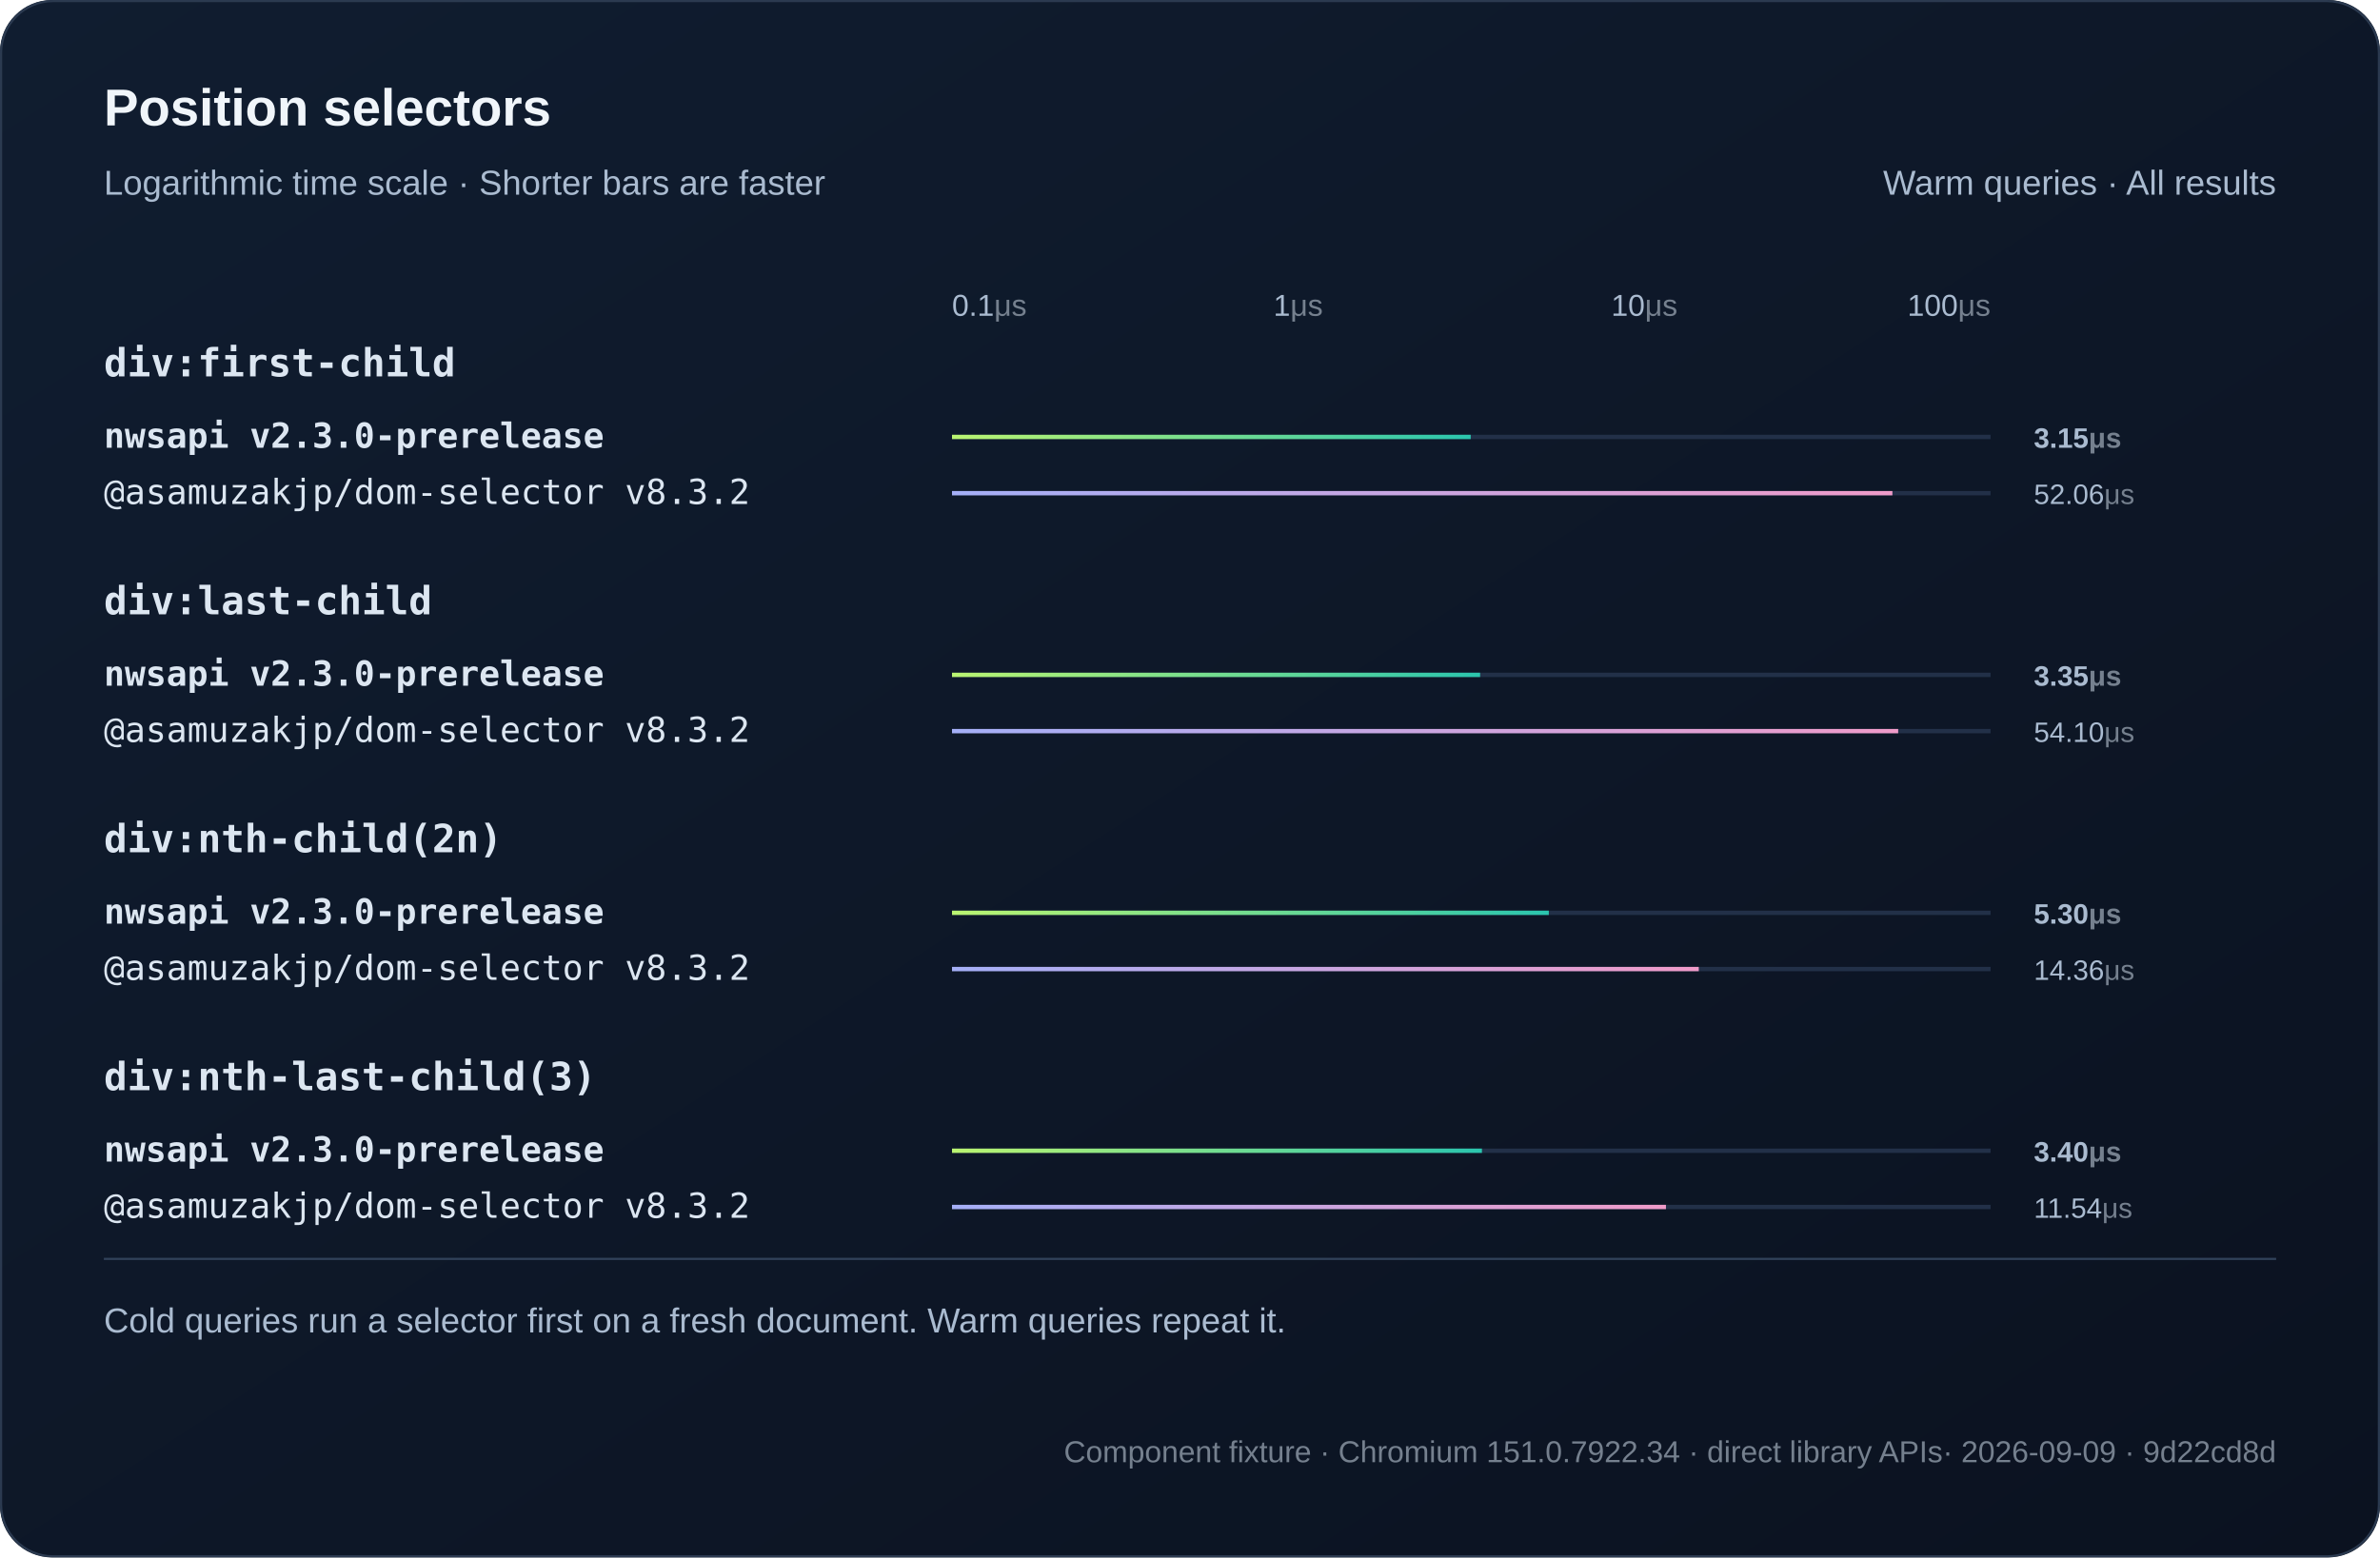
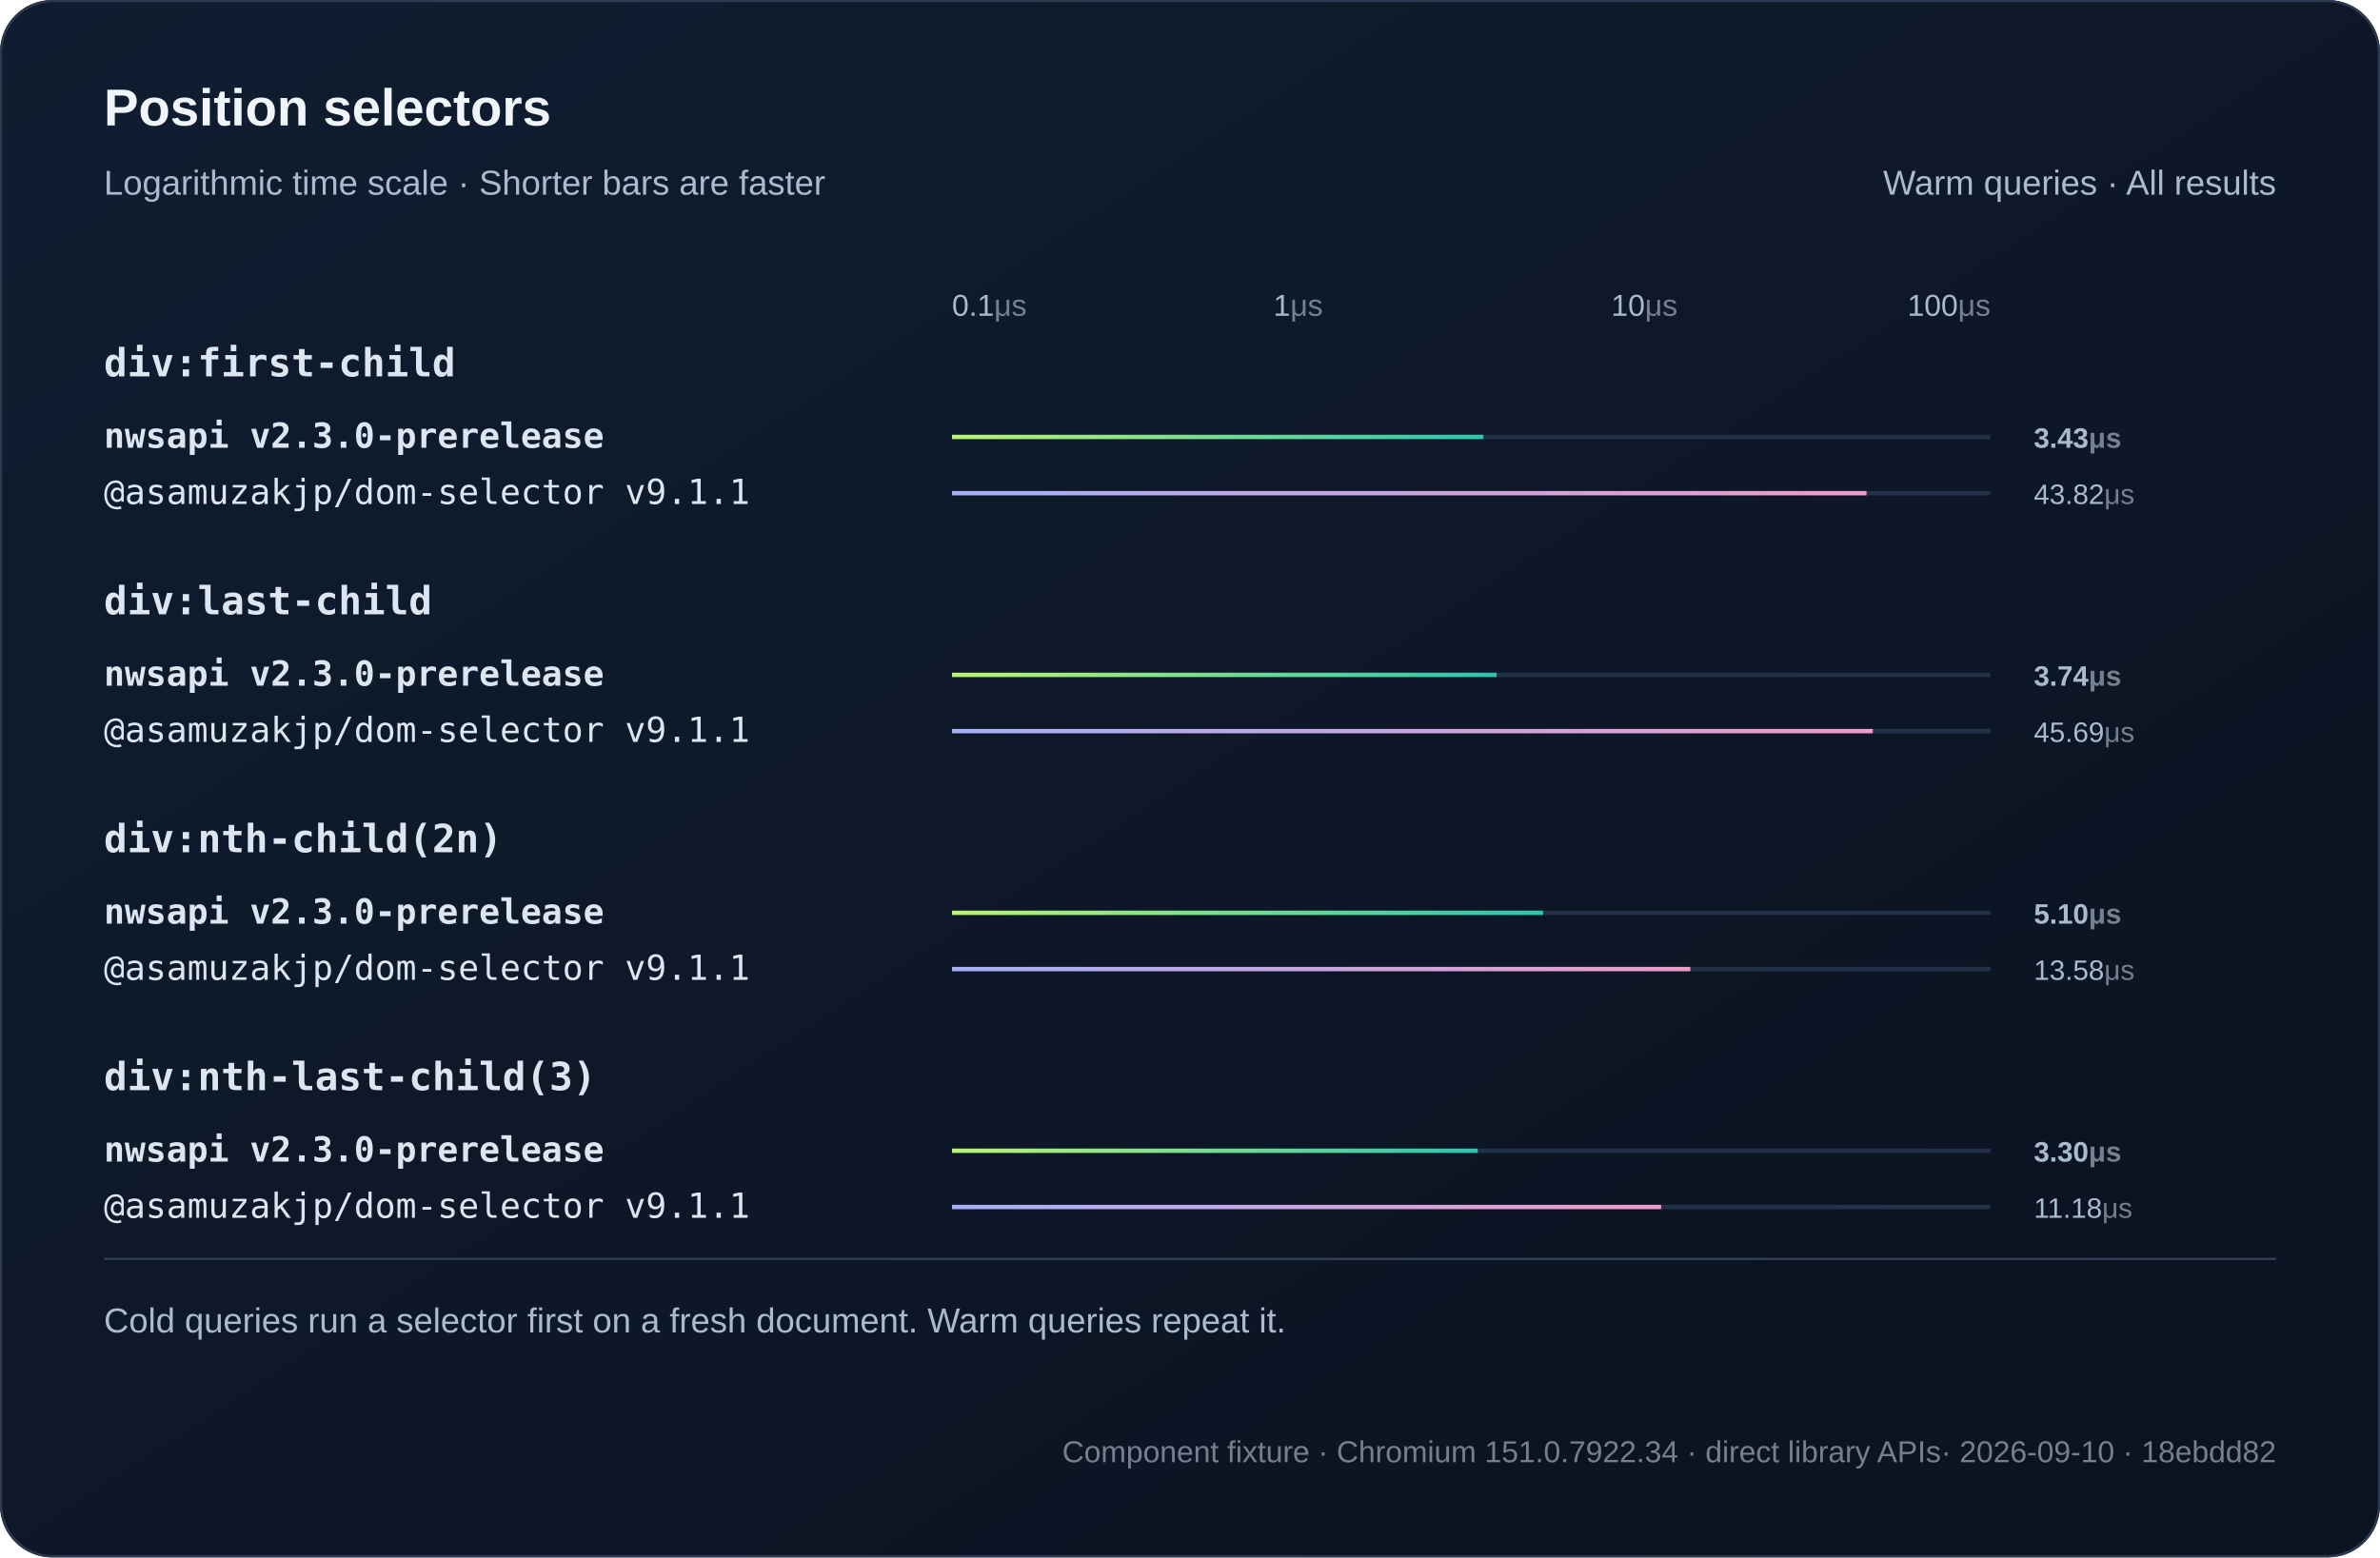
<svg xmlns="http://www.w3.org/2000/svg" width="1100" height="720" viewBox="0 0 1100 720" role="img">
  <defs>
    <linearGradient id="bg" x2="1" y2="1">
      <stop stop-color="#101d30" />
      <stop offset="1" stop-color="#0b1220" />
    </linearGradient>
    <linearGradient id="series0">
      <stop stop-color="#baf471" />
      <stop offset="1" stop-color="#2bc5ae" />
    </linearGradient>
    <linearGradient id="series1">
      <stop stop-color="#a4aff7" />
      <stop offset="1" stop-color="#ef9bc9" />
    </linearGradient>
  </defs>
  <style>text{font-family:Arial,Helvetica,sans-serif;fill:#f0f5fa}
.muted{fill:#aabbd0;font:16px Arial,Helvetica,sans-serif}
.code{font:18px Consolas,Menlo,monospace;fill:#dce6f1}
.note .code{font:16px Consolas,Menlo,monospace}
.metadata,.metadata .code{fill:#75808e;font-size:14px}
.chart-title{font-size:24px;font-weight:700}
.unit{fill:#75808e}
.package{font-family:Consolas,Menlo,monospace}
.comparison{font-size:14px;font-variant-numeric:tabular-nums}
.tick{fill:#aabbd0;font-size:12px}
.time{fill:#aabbd0;font-size:13px;font-variant-numeric:tabular-nums}
.engine{font-size:16px}.selector{font-weight:600}.tick{font-size:14px}.bar{transform-box:fill-box;transform-origin:left center;animation:fill 800ms ease-out both}@keyframes fill{from{transform:scaleX(0)}to{transform:scaleX(1)}}@media(prefers-reduced-motion:reduce){.bar{animation:none}}</style>
  <rect width="1100" height="720" rx="24" fill="url(#bg)" />
  <rect x=".5" y=".5" width="1099" height="719" rx="24" fill="none" stroke="#2b3a50" />
  <text x="48" y="58" class="chart-title">Position selectors</text>
  <text x="48" y="90" class="muted">Logarithmic time scale · Shorter bars are faster</text>
  <text x="1052" y="90" text-anchor="end" class="muted">Warm queries · All results</text>
  <text x="440" y="146" text-anchor="start" class="tick">0.1<tspan class="unit">μs</tspan>
  </text>
  <text x="600" y="146" text-anchor="middle" class="tick">1<tspan class="unit">μs</tspan>
  </text>
  <text x="760" y="146" text-anchor="middle" class="tick">10<tspan class="unit">μs</tspan>
  </text>
  <text x="920" y="146" text-anchor="end" class="tick">100<tspan class="unit">μs</tspan>
  </text>
  <text x="48" y="174" class="code selector">div:first-child</text>
  <g>
    <text x="48" y="207" class="code engine" style="font-weight:700">nwsapi v2.3.0-prerelease</text>
    <path d="M440 202h480" stroke="#223048" stroke-width="2" />
-     <rect class="bar" x="440" y="201" width="239.74" height="2" fill="url(#series0)" />
-     <text x="940" y="207" class="time" style="font-weight:700">3.15<tspan class="unit">μs</tspan>
+     <rect class="bar" x="440" y="201" width="245.6" height="2" fill="url(#series0)" />
+     <text x="940" y="207" class="time" style="font-weight:700">3.43<tspan class="unit">μs</tspan>
    </text>
  </g>
  <g>
-     <text x="48" y="233" class="code engine">@asamuzakjp/dom-selector v8.3.2</text>
+     <text x="48" y="233" class="code engine">@asamuzakjp/dom-selector v9.1.1</text>
    <path d="M440 228h480" stroke="#223048" stroke-width="2" />
-     <rect class="bar" x="440" y="227" width="434.64" height="2" fill="url(#series1)" />
-     <text x="940" y="233" class="time">52.06<tspan class="unit">μs</tspan>
+     <rect class="bar" x="440" y="227" width="422.67" height="2" fill="url(#series1)" />
+     <text x="940" y="233" class="time">43.82<tspan class="unit">μs</tspan>
    </text>
  </g>
  <text x="48" y="284" class="code selector">div:last-child</text>
  <g>
    <text x="48" y="317" class="code engine" style="font-weight:700">nwsapi v2.3.0-prerelease</text>
    <path d="M440 312h480" stroke="#223048" stroke-width="2" />
-     <rect class="bar" x="440" y="311" width="244.09" height="2" fill="url(#series0)" />
-     <text x="940" y="317" class="time" style="font-weight:700">3.35<tspan class="unit">μs</tspan>
+     <rect class="bar" x="440" y="311" width="251.72" height="2" fill="url(#series0)" />
+     <text x="940" y="317" class="time" style="font-weight:700">3.74<tspan class="unit">μs</tspan>
    </text>
  </g>
  <g>
-     <text x="48" y="343" class="code engine">@asamuzakjp/dom-selector v8.3.2</text>
+     <text x="48" y="343" class="code engine">@asamuzakjp/dom-selector v9.1.1</text>
    <path d="M440 338h480" stroke="#223048" stroke-width="2" />
-     <rect class="bar" x="440" y="337" width="437.31" height="2" fill="url(#series1)" />
-     <text x="940" y="343" class="time">54.10<tspan class="unit">μs</tspan>
+     <rect class="bar" x="440" y="337" width="425.58" height="2" fill="url(#series1)" />
+     <text x="940" y="343" class="time">45.69<tspan class="unit">μs</tspan>
    </text>
  </g>
  <text x="48" y="394" class="code selector">div:nth-child(2n)</text>
  <g>
    <text x="48" y="427" class="code engine" style="font-weight:700">nwsapi v2.3.0-prerelease</text>
    <path d="M440 422h480" stroke="#223048" stroke-width="2" />
-     <rect class="bar" x="440" y="421" width="275.84" height="2" fill="url(#series0)" />
-     <text x="940" y="427" class="time" style="font-weight:700">5.30<tspan class="unit">μs</tspan>
+     <rect class="bar" x="440" y="421" width="273.16" height="2" fill="url(#series0)" />
+     <text x="940" y="427" class="time" style="font-weight:700">5.10<tspan class="unit">μs</tspan>
    </text>
  </g>
  <g>
-     <text x="48" y="453" class="code engine">@asamuzakjp/dom-selector v8.3.2</text>
+     <text x="48" y="453" class="code engine">@asamuzakjp/dom-selector v9.1.1</text>
    <path d="M440 448h480" stroke="#223048" stroke-width="2" />
-     <rect class="bar" x="440" y="447" width="345.15" height="2" fill="url(#series1)" />
-     <text x="940" y="453" class="time">14.36<tspan class="unit">μs</tspan>
+     <rect class="bar" x="440" y="447" width="341.24" height="2" fill="url(#series1)" />
+     <text x="940" y="453" class="time">13.58<tspan class="unit">μs</tspan>
    </text>
  </g>
  <text x="48" y="504" class="code selector">div:nth-last-child(3)</text>
  <g>
    <text x="48" y="537" class="code engine" style="font-weight:700">nwsapi v2.3.0-prerelease</text>
    <path d="M440 532h480" stroke="#223048" stroke-width="2" />
-     <rect class="bar" x="440" y="531" width="244.93" height="2" fill="url(#series0)" />
-     <text x="940" y="537" class="time" style="font-weight:700">3.40<tspan class="unit">μs</tspan>
+     <rect class="bar" x="440" y="531" width="242.98" height="2" fill="url(#series0)" />
+     <text x="940" y="537" class="time" style="font-weight:700">3.30<tspan class="unit">μs</tspan>
    </text>
  </g>
  <g>
-     <text x="48" y="563" class="code engine">@asamuzakjp/dom-selector v8.3.2</text>
+     <text x="48" y="563" class="code engine">@asamuzakjp/dom-selector v9.1.1</text>
    <path d="M440 558h480" stroke="#223048" stroke-width="2" />
-     <rect class="bar" x="440" y="557" width="329.98" height="2" fill="url(#series1)" />
-     <text x="940" y="563" class="time">11.54<tspan class="unit">μs</tspan>
+     <rect class="bar" x="440" y="557" width="327.75" height="2" fill="url(#series1)" />
+     <text x="940" y="563" class="time">11.18<tspan class="unit">μs</tspan>
    </text>
  </g>
  <path d="M48 582h1004" stroke="#304159" />
  <text x="48" y="616" class="muted">Cold queries run a selector first on a fresh document. Warm queries repeat it.</text>
-   <text x="1052" y="676" text-anchor="end" class="muted note metadata">Component fixture · Chromium 151.0.7922.34 · direct library APIs<tspan fill="#75808e"> · 2026-09-09 · 9d22cd8d</tspan>
+   <text x="1052" y="676" text-anchor="end" class="muted note metadata">Component fixture · Chromium 151.0.7922.34 · direct library APIs<tspan fill="#75808e"> · 2026-09-10 · 18ebdd82</tspan>
  </text>
</svg>
